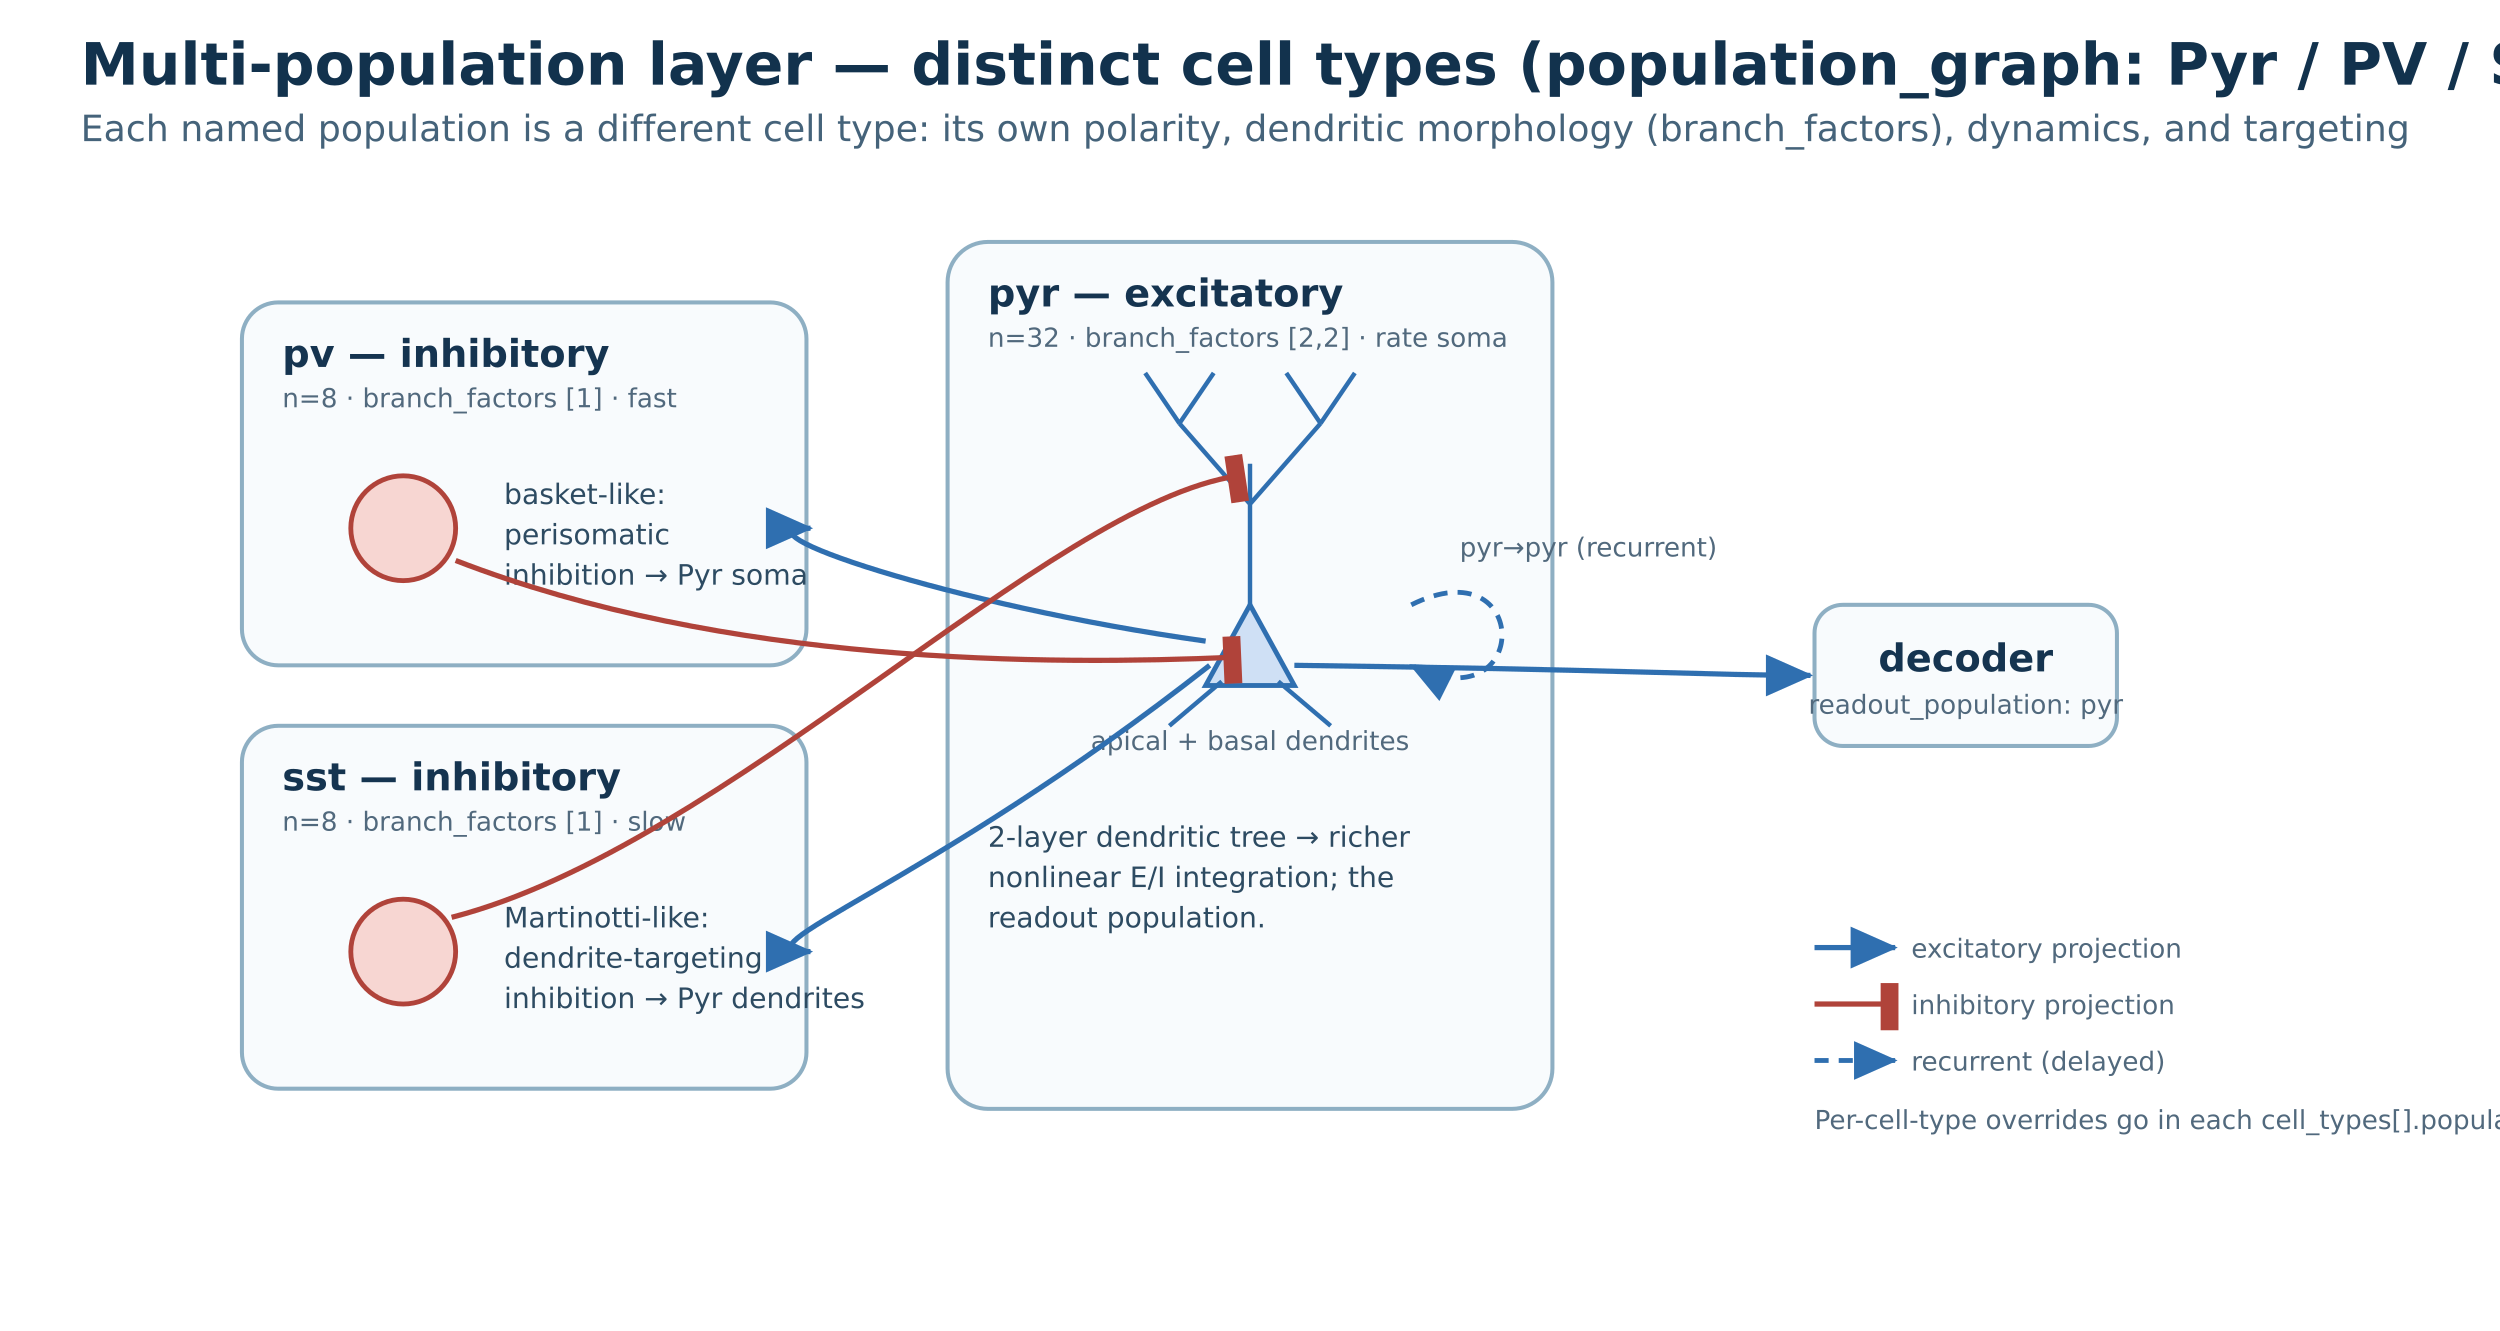
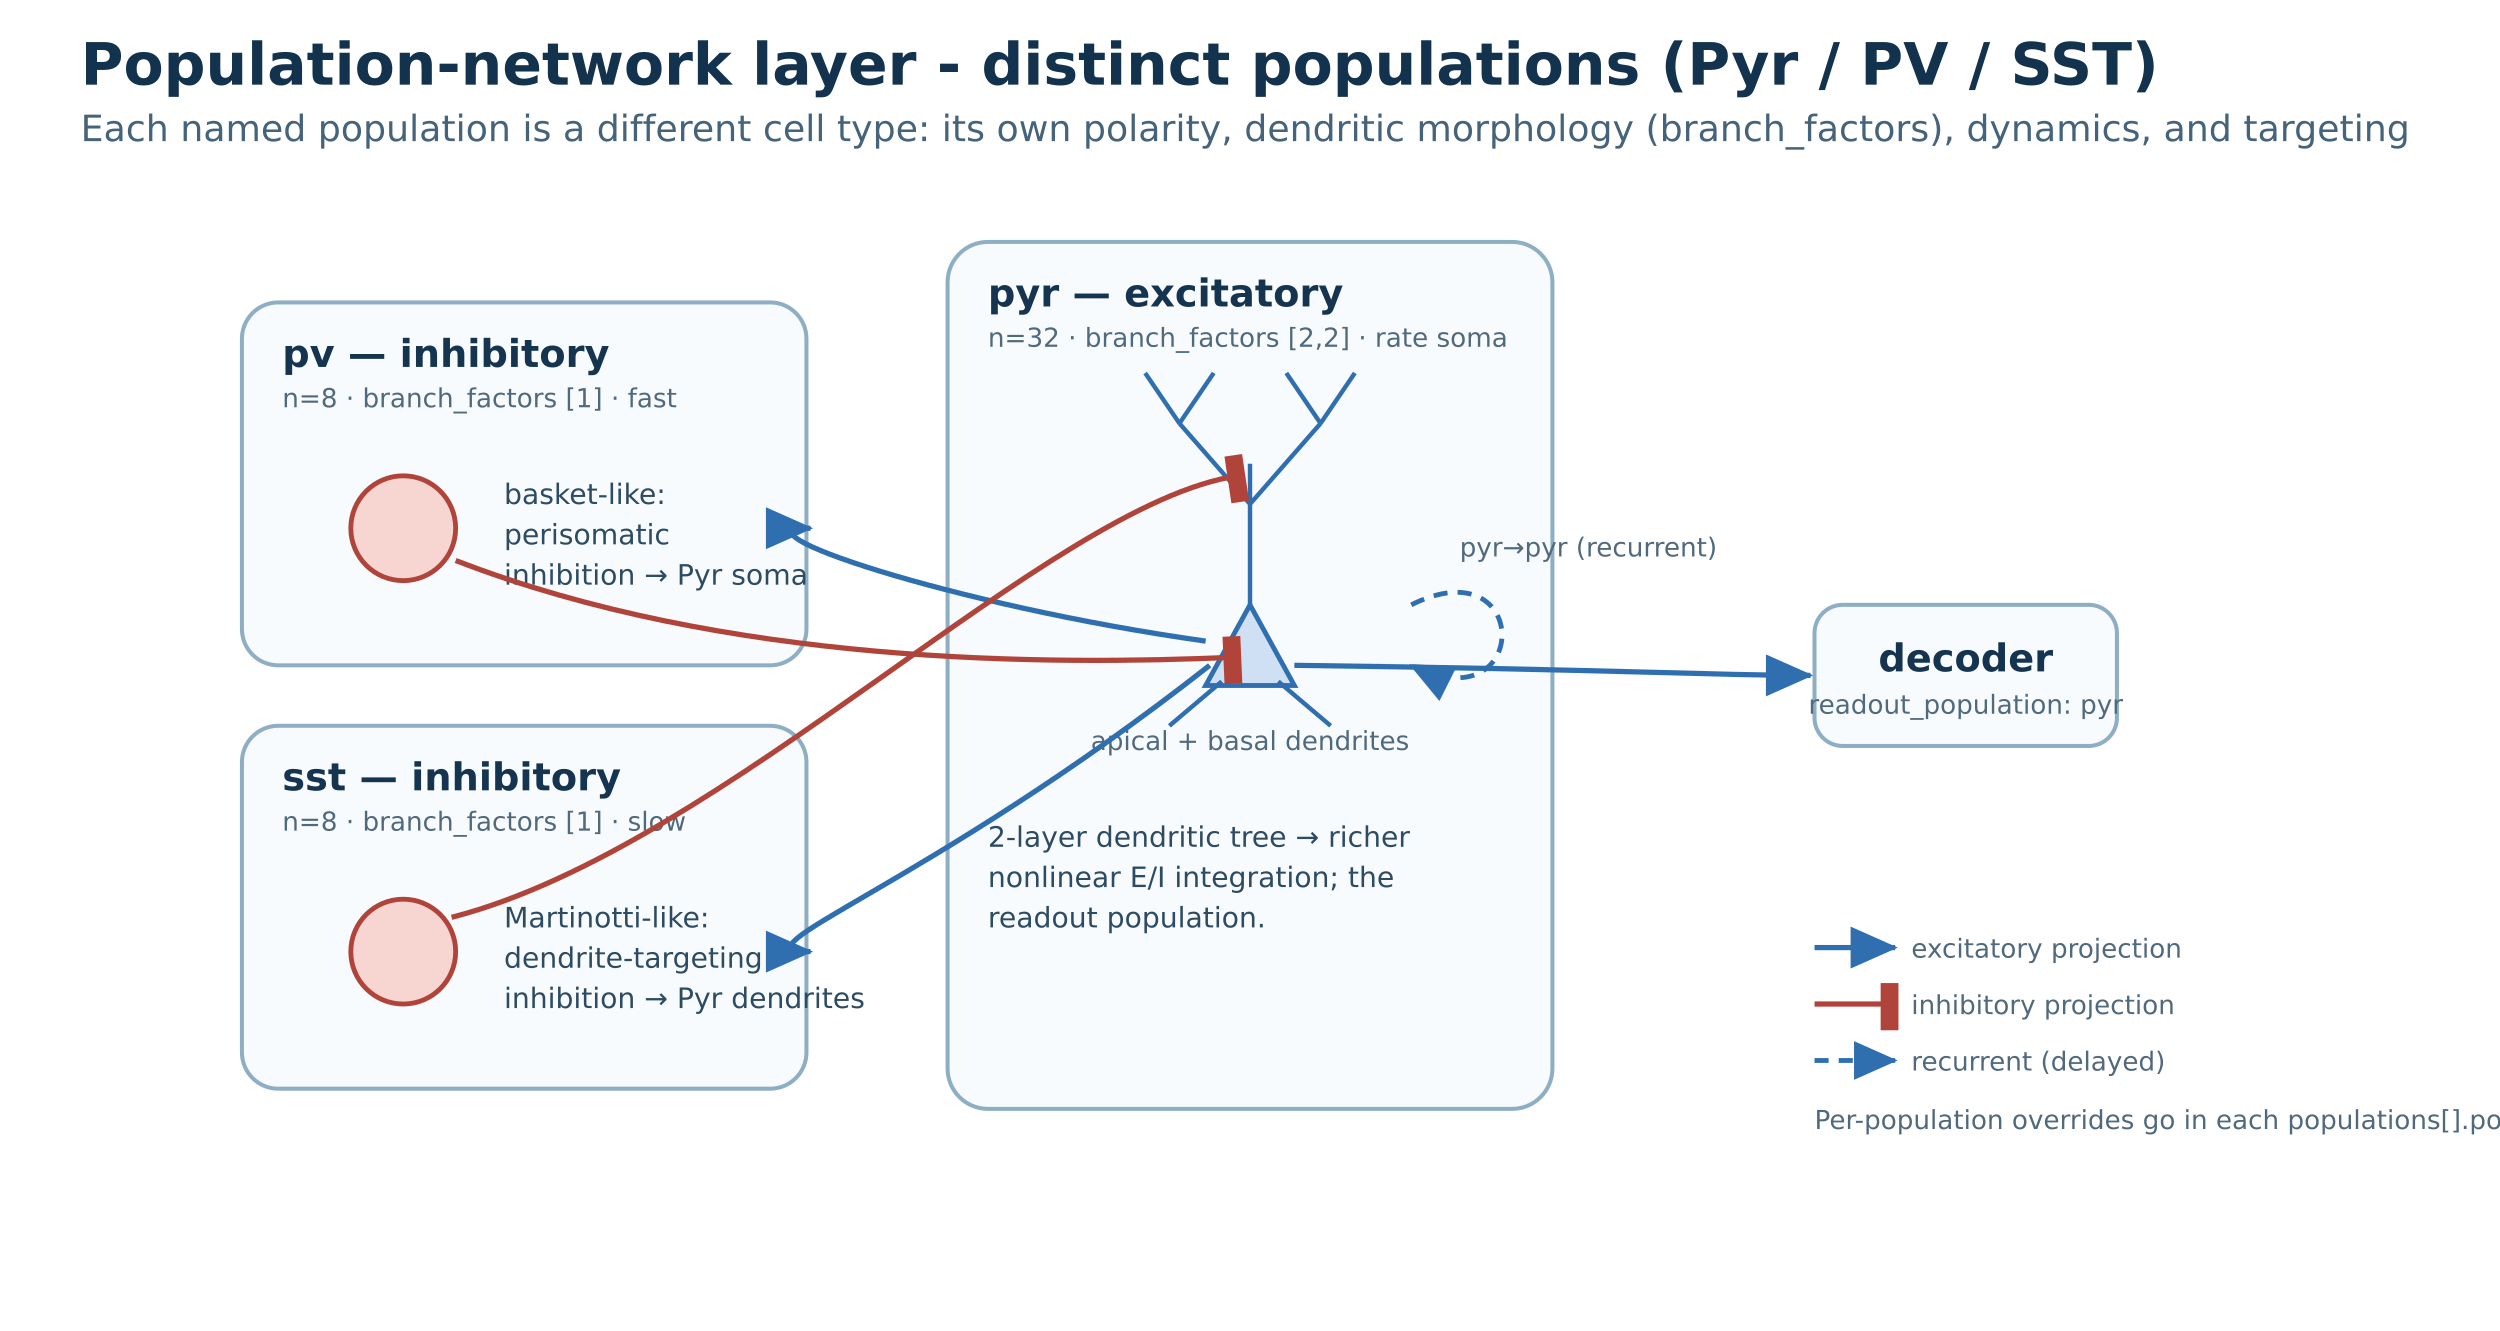
<svg xmlns="http://www.w3.org/2000/svg" width="1240" height="660" viewBox="0 0 1240 660">
  <defs>
    <style>
      .title { font: 700 29px "DejaVu Sans", Arial, sans-serif; fill: #12324d; }
      .subtitle { font: 500 18px "DejaVu Sans", Arial, sans-serif; fill: #45637a; }
      .panel { fill: #f8fbfd; stroke: #8eafc3; stroke-width: 2.0; }
      .celllabel { font: 700 19px "DejaVu Sans", Arial, sans-serif; fill: #153450; }
      .body { font: 400 14px "DejaVu Sans", Arial, sans-serif; fill: #2d4b62; }
      .small { font: 400 13px "DejaVu Sans", Arial, sans-serif; fill: #51697d; }
      .esoma { fill: #cfe0f5; stroke: #2f6fb0; stroke-width: 2.4; }
      .isoma { fill: #f7d6d2; stroke: #b0433a; stroke-width: 2.4; }
      .dend  { stroke: #2f6fb0; stroke-width: 2.2; fill: none; }
      .exc { stroke: #2f6fb0; stroke-width: 2.6; fill: none; }
      .inh { stroke: #b0433a; stroke-width: 2.6; fill: none; }
      .rec { stroke: #2f6fb0; stroke-width: 2.4; fill: none; stroke-dasharray: 7 5; }
    </style>
    <marker id="ce" markerWidth="11" markerHeight="11" refX="8.5" refY="4" orient="auto">
      <path d="M0,0 L9,4 L0,8 z" fill="#2f6fb0" />
    </marker>
    <marker id="ci" markerWidth="12" markerHeight="12" refX="2" refY="5" orient="auto">
      <rect x="0" y="1" width="3.4" height="9" fill="#b0433a" />
    </marker>
  </defs>
-   <text class="title" x="40" y="42">Multi-population layer — distinct cell types (population_graph: Pyr / PV / SST)</text>
+   <text class="title" x="40" y="42">Population-network layer - distinct populations (Pyr / PV / SST)</text>
  <text class="subtitle" x="40" y="70">Each named population is a different cell type: its own polarity, dendritic morphology (branch_factors), dynamics, and targeting</text>
  <rect class="panel" x="470" y="120" width="300" height="430" rx="20" />
  <text class="celllabel" x="490" y="152">pyr — excitatory</text>
  <text class="small" x="490" y="172">n=32 · branch_factors [2,2] · rate soma</text>
  <path class="dend" d="M620,230 L620,300 M620,250 L585,210 M620,250 L655,210 M585,210 L568,185 M585,210 L602,185 M655,210 L638,185 M655,210 L672,185" />
  <path class="esoma" d="M620,300 L598,340 L642,340 Z" />
  <path class="dend" d="M606,338 L580,360 M634,338 L660,360" />
  <text class="small" x="620" y="372" text-anchor="middle">apical + basal dendrites</text>
  <text class="body" x="490" y="420">2-layer dendritic tree → richer</text>
  <text class="body" x="490" y="440">nonlinear E/I integration; the</text>
  <text class="body" x="490" y="460">readout population.</text>
  <rect class="panel" x="120" y="150" width="280" height="180" rx="18" />
  <text class="celllabel" x="140" y="182">pv — inhibitory</text>
  <text class="small" x="140" y="202">n=8 · branch_factors [1] · fast</text>
  <circle class="isoma" cx="200" cy="262" r="26" />
  <text class="body" x="250" y="250">basket-like:</text>
  <text class="body" x="250" y="270">perisomatic</text>
  <text class="body" x="250" y="290">inhibition → Pyr soma</text>
  <rect class="panel" x="120" y="360" width="280" height="180" rx="18" />
  <text class="celllabel" x="140" y="392">sst — inhibitory</text>
  <text class="small" x="140" y="412">n=8 · branch_factors [1] · slow</text>
  <circle class="isoma" cx="200" cy="472" r="26" />
  <text class="body" x="250" y="460">Martinotti-like:</text>
  <text class="body" x="250" y="480">dendrite-targeting</text>
  <text class="body" x="250" y="500">inhibition → Pyr dendrites</text>
  <rect class="panel" x="900" y="300" width="150" height="70" rx="14" />
  <text class="celllabel" x="975" y="333" text-anchor="middle">decoder</text>
  <text class="small" x="975" y="354" text-anchor="middle">readout_population: pyr</text>
  <path class="exc" d="M598,318 C470,300 360,262 402,262" marker-end="url(#ce)" />
  <path class="exc" d="M600,330 C460,440 360,472 402,472" marker-end="url(#ce)" />
  <path class="inh" d="M226,278 C360,330 520,330 612,326" marker-end="url(#ci)" />
  <path class="inh" d="M224,455 C360,420 520,250 614,236" marker-end="url(#ci)" />
  <path class="rec" d="M700,300 C760,270 760,360 700,330" marker-end="url(#ce)" />
  <text class="small" x="724" y="276">pyr→pyr (recurrent)</text>
  <path class="exc" d="M642,330 C800,332 850,335 898,335" marker-end="url(#ce)" />
  <line class="exc" x1="900" y1="470" x2="940" y2="470" marker-end="url(#ce)" />
  <text class="small" x="948" y="475">excitatory projection</text>
  <line class="inh" x1="900" y1="498" x2="938" y2="498" marker-end="url(#ci)" />
  <text class="small" x="948" y="503">inhibitory projection</text>
  <line class="rec" x1="900" y1="526" x2="940" y2="526" marker-end="url(#ce)" />
  <text class="small" x="948" y="531">recurrent (delayed)</text>
-   <text class="small" x="900" y="560">Per-cell-type overrides go in each cell_types[].population block.</text>
+   <text class="small" x="900" y="560">Per-population overrides go in each populations[].population block.</text>
</svg>
